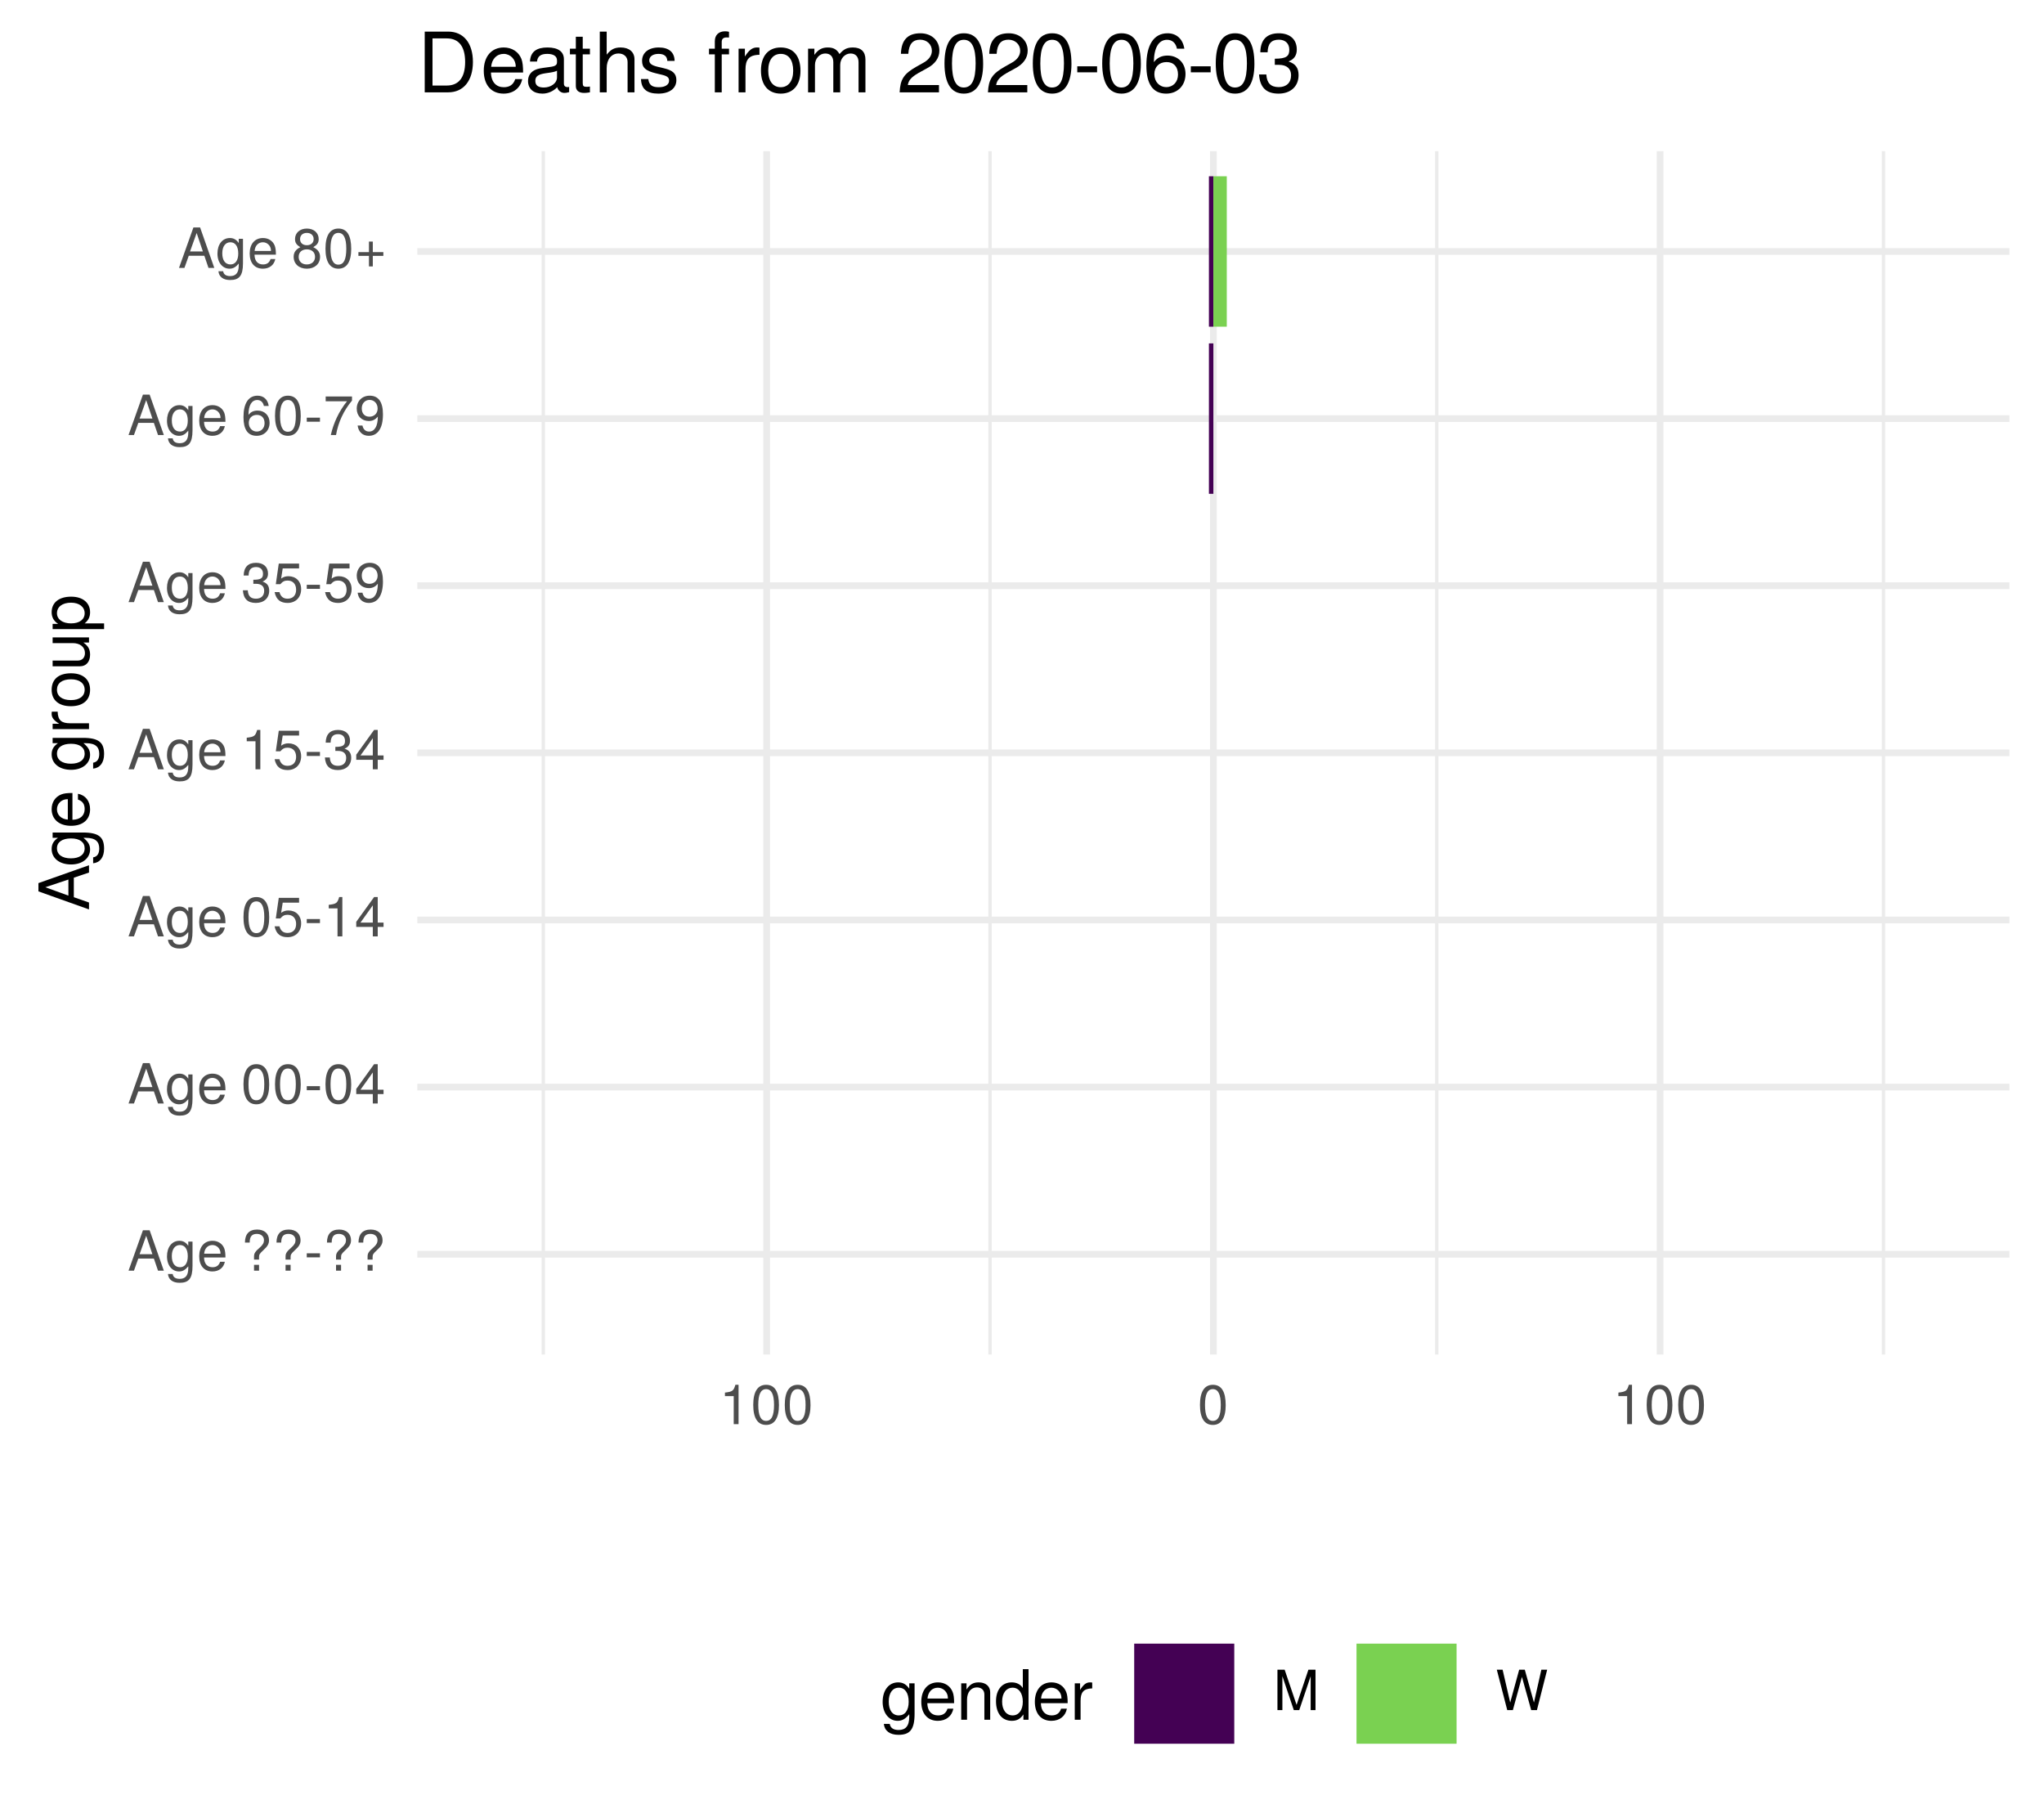
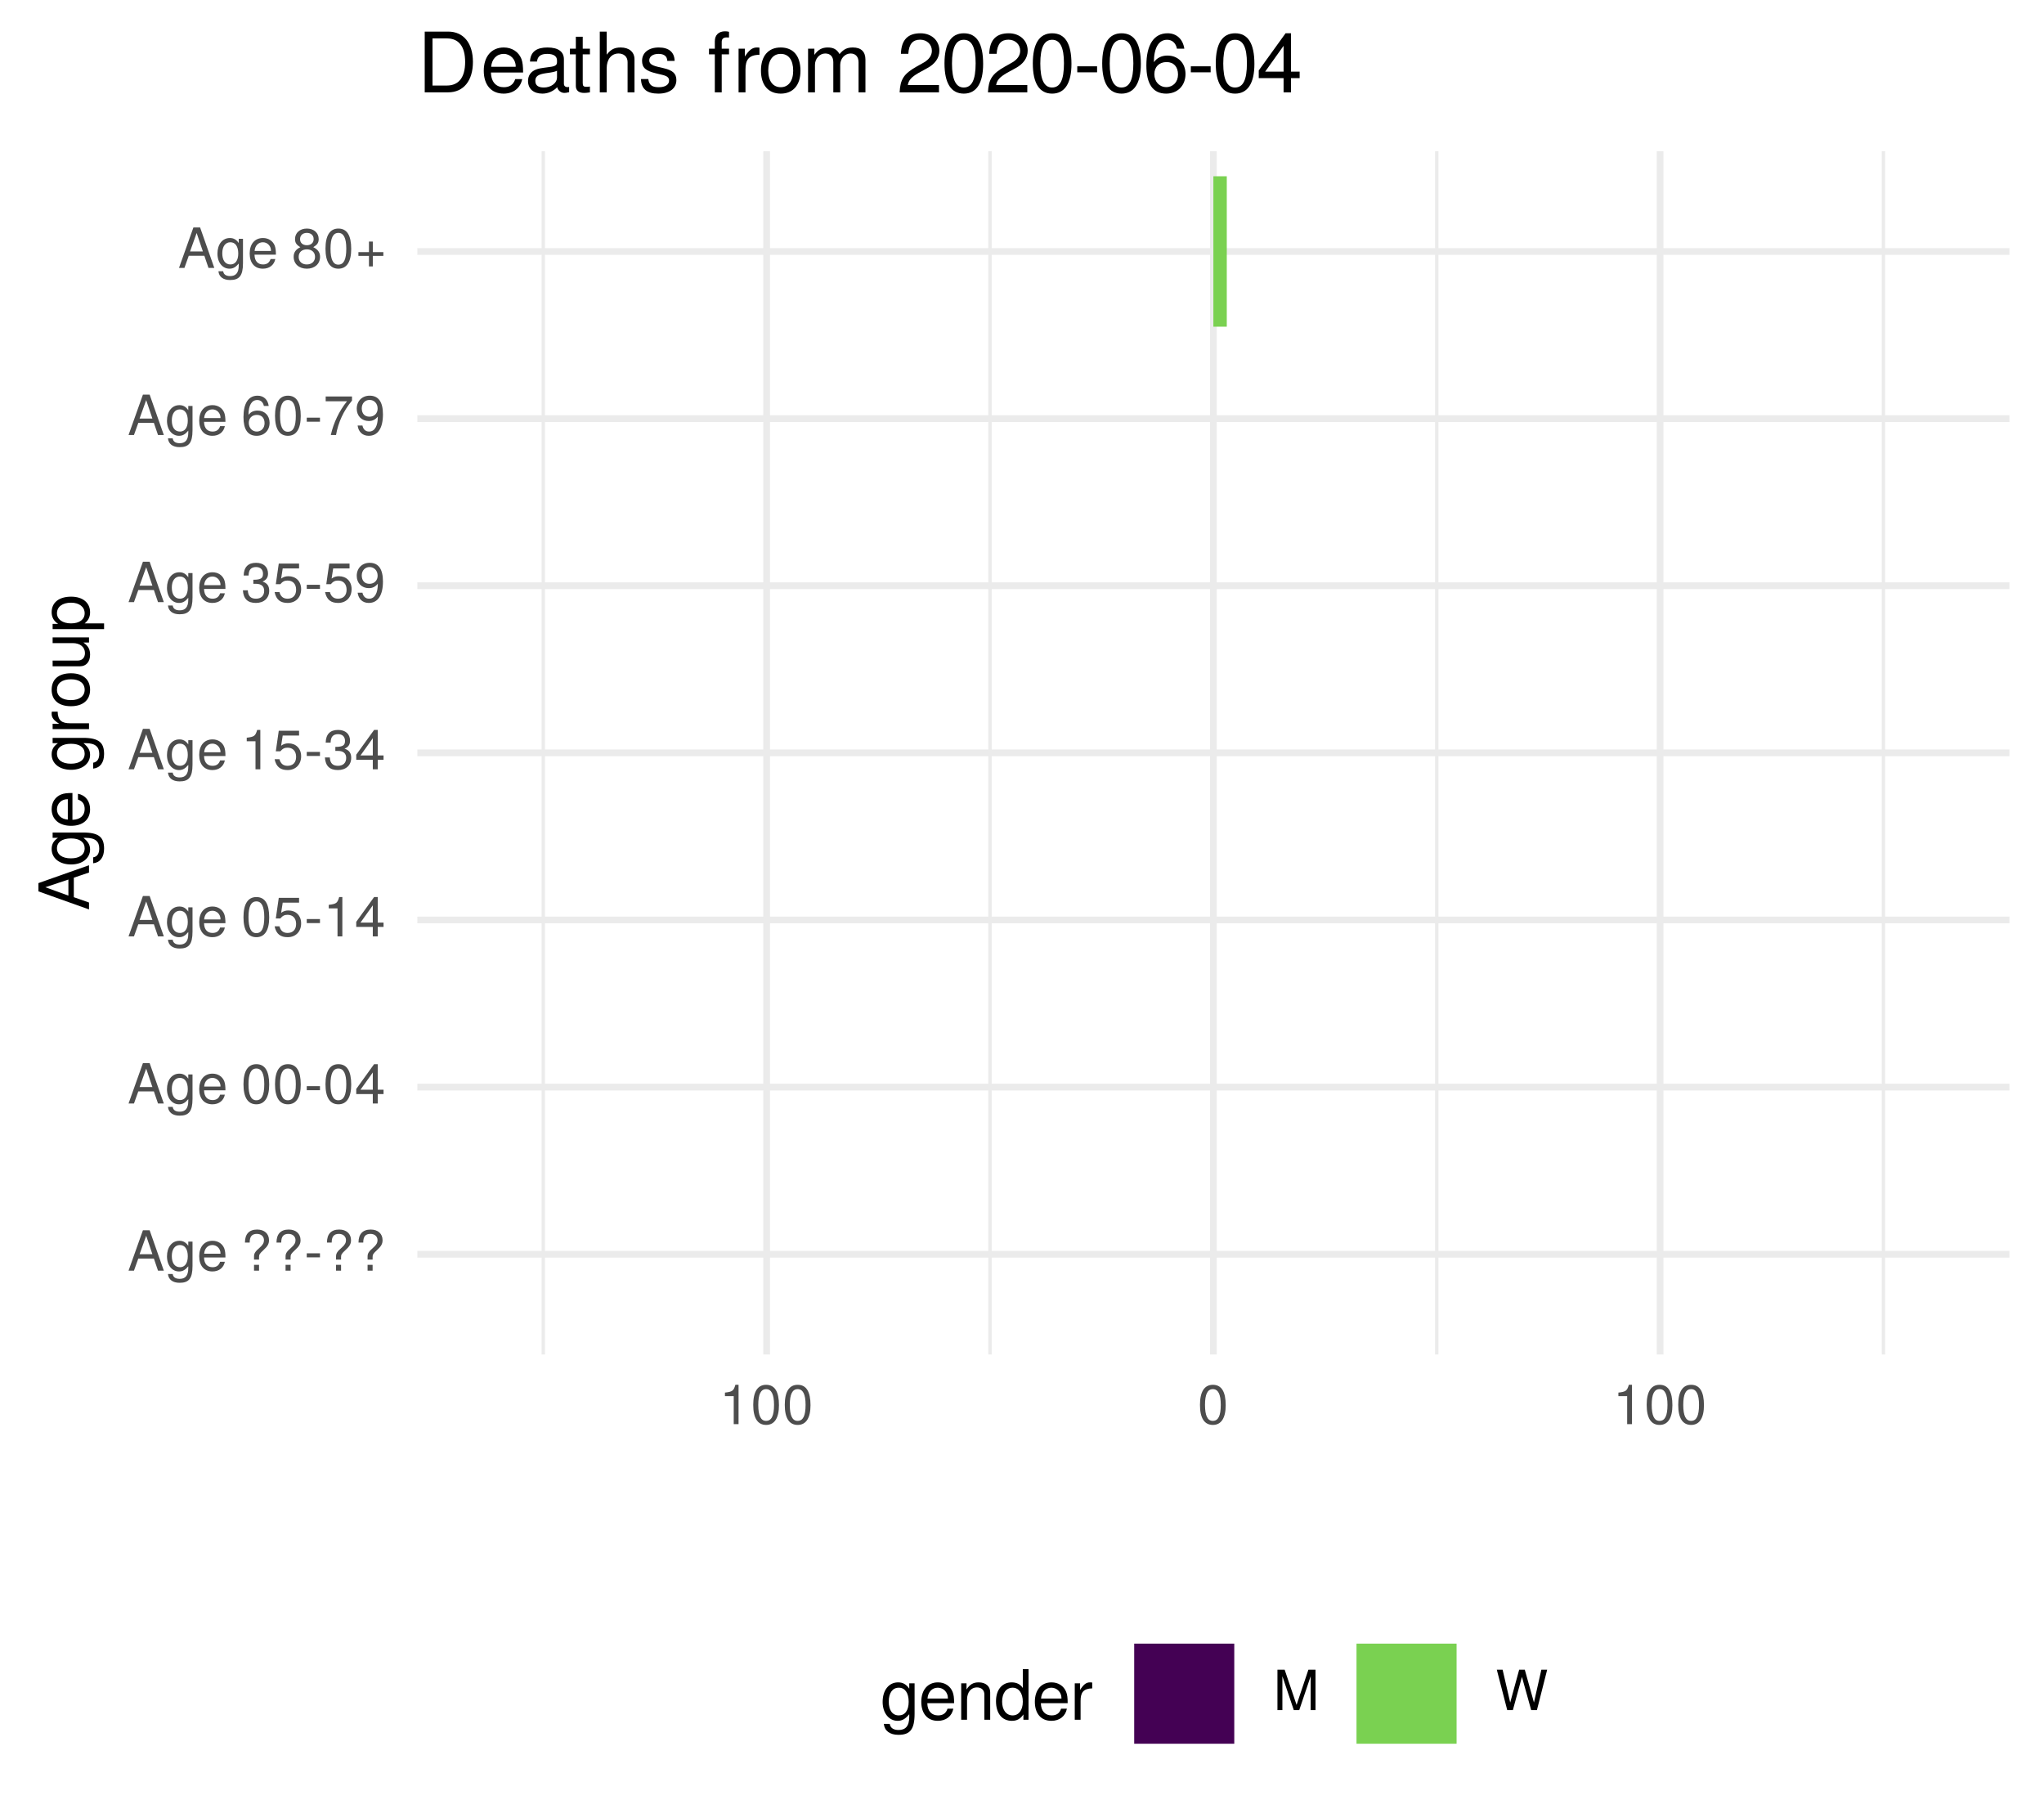
<svg xmlns="http://www.w3.org/2000/svg" xmlns:xlink="http://www.w3.org/1999/xlink" width="324pt" height="288pt" viewBox="0 0 324 288" version="1.1">
  <defs>
    <g>
      <symbol overflow="visible" id="glyph0-0">
        <path style="stroke:none;" d="" />
      </symbol>
      <symbol overflow="visible" id="glyph0-1">
        <path style="stroke:none;" d="M 5.75 0 L 3.5 -6.406 L 2.438 -6.406 L 0.156 0 L 1.016 0 L 1.703 -1.922 L 4.172 -1.922 L 4.828 0 Z M 3.938 -2.609 L 1.906 -2.609 L 2.953 -5.531 Z M 3.938 -2.609 " />
      </symbol>
      <symbol overflow="visible" id="glyph0-2">
        <path style="stroke:none;" d="M 4.297 -0.75 L 4.297 -4.609 L 3.625 -4.609 L 3.625 -3.938 C 3.25 -4.484 2.812 -4.734 2.219 -4.734 C 1.047 -4.734 0.25 -3.75 0.25 -2.266 C 0.25 -0.812 1.078 0.125 2.156 0.125 C 2.734 0.125 3.141 -0.109 3.625 -0.688 L 3.625 -0.391 C 3.625 0.828 3.125 1.297 2.266 1.297 C 1.688 1.297 1.234 1.094 1.156 0.531 L 0.406 0.531 C 0.484 1.406 1.156 1.922 2.25 1.922 C 3.688 1.922 4.297 1.281 4.297 -0.75 Z M 3.547 -2.281 C 3.547 -1.172 3.078 -0.547 2.312 -0.547 C 1.5 -0.547 1.016 -1.188 1.016 -2.312 C 1.016 -3.406 1.516 -4.062 2.297 -4.062 C 3.094 -4.062 3.547 -3.391 3.547 -2.281 Z M 3.547 -2.281 " />
      </symbol>
      <symbol overflow="visible" id="glyph0-3">
        <path style="stroke:none;" d="M 4.516 -2.094 C 4.516 -2.766 4.453 -3.188 4.328 -3.531 C 4.031 -4.281 3.328 -4.734 2.469 -4.734 C 1.172 -4.734 0.359 -3.797 0.359 -2.281 C 0.359 -0.766 1.156 0.125 2.453 0.125 C 3.5 0.125 4.234 -0.469 4.422 -1.406 L 3.672 -1.406 C 3.469 -0.797 3.062 -0.547 2.469 -0.547 C 1.703 -0.547 1.141 -1.031 1.125 -2.094 Z M 3.734 -2.75 C 3.734 -2.75 3.734 -2.703 3.719 -2.688 L 1.141 -2.688 C 1.203 -3.516 1.719 -4.062 2.453 -4.062 C 3.172 -4.062 3.734 -3.469 3.734 -2.75 Z M 3.734 -2.75 " />
      </symbol>
      <symbol overflow="visible" id="glyph0-4">
        <path style="stroke:none;" d="" />
      </symbol>
      <symbol overflow="visible" id="glyph0-5">
        <path style="stroke:none;" d="M 4.422 -4.828 C 4.422 -5.859 3.688 -6.516 2.547 -6.516 C 1.281 -6.516 0.609 -5.812 0.609 -4.453 L 1.359 -4.453 C 1.359 -5.422 1.719 -5.828 2.5 -5.828 C 3.172 -5.828 3.625 -5.422 3.625 -4.828 C 3.625 -4.422 3.438 -4.078 2.969 -3.672 C 2.453 -3.203 2.453 -3.203 2.297 -3 C 2.109 -2.75 2.047 -2.547 2.047 -2.234 L 2.047 -1.75 L 2.844 -1.75 L 2.844 -2.156 C 2.844 -2.547 2.938 -2.703 3.531 -3.25 C 4.203 -3.859 4.422 -4.25 4.422 -4.828 Z M 2.844 0 L 2.844 -0.922 L 2.047 -0.922 L 2.047 0 Z M 2.844 0 " />
      </symbol>
      <symbol overflow="visible" id="glyph0-6">
        <path style="stroke:none;" d="M 2.5 -2.109 L 2.5 -2.75 L 0.406 -2.75 L 0.406 -2.109 Z M 2.5 -2.109 " />
      </symbol>
      <symbol overflow="visible" id="glyph0-7">
        <path style="stroke:none;" d="M 4.453 -3 C 4.453 -5.156 3.781 -6.234 2.422 -6.234 C 1.078 -6.234 0.375 -5.141 0.375 -3.047 C 0.375 -0.953 1.078 0.125 2.422 0.125 C 3.734 0.125 4.453 -0.953 4.453 -3 Z M 3.672 -3.062 C 3.672 -1.297 3.266 -0.516 2.406 -0.516 C 1.578 -0.516 1.172 -1.344 1.172 -3.047 C 1.172 -4.75 1.578 -5.547 2.422 -5.547 C 3.25 -5.547 3.672 -4.734 3.672 -3.062 Z M 3.672 -3.062 " />
      </symbol>
      <symbol overflow="visible" id="glyph0-8">
        <path style="stroke:none;" d="M 4.578 -1.5 L 4.578 -2.188 L 3.656 -2.188 L 3.656 -6.234 L 3.078 -6.234 L 0.25 -2.312 L 0.25 -1.5 L 2.875 -1.5 L 2.875 0 L 3.656 0 L 3.656 -1.5 Z M 2.875 -2.188 L 0.922 -2.188 L 2.875 -4.922 Z M 2.875 -2.188 " />
      </symbol>
      <symbol overflow="visible" id="glyph0-9">
        <path style="stroke:none;" d="M 4.516 -2.062 C 4.516 -3.297 3.688 -4.109 2.5 -4.109 C 2.062 -4.109 1.703 -4 1.344 -3.734 L 1.594 -5.344 L 4.188 -5.344 L 4.188 -6.109 L 0.969 -6.109 L 0.5 -2.844 L 1.219 -2.844 C 1.578 -3.266 1.875 -3.422 2.359 -3.422 C 3.188 -3.422 3.719 -2.891 3.719 -1.969 C 3.719 -1.062 3.203 -0.547 2.359 -0.547 C 1.688 -0.547 1.266 -0.891 1.078 -1.594 L 0.312 -1.594 C 0.562 -0.359 1.266 0.125 2.375 0.125 C 3.641 0.125 4.516 -0.75 4.516 -2.062 Z M 4.516 -2.062 " />
      </symbol>
      <symbol overflow="visible" id="glyph0-10">
        <path style="stroke:none;" d="M 3.047 0 L 3.047 -6.234 L 2.547 -6.234 C 2.266 -5.281 2.094 -5.141 0.891 -5 L 0.891 -4.438 L 2.281 -4.438 L 2.281 0 Z M 3.047 0 " />
      </symbol>
      <symbol overflow="visible" id="glyph0-11">
        <path style="stroke:none;" d="M 4.453 -1.812 C 4.453 -2.562 4.141 -3.016 3.391 -3.266 C 3.969 -3.5 4.266 -3.891 4.266 -4.516 C 4.266 -5.594 3.547 -6.234 2.359 -6.234 C 1.109 -6.234 0.438 -5.547 0.406 -4.219 L 1.188 -4.219 C 1.203 -5.141 1.578 -5.562 2.375 -5.562 C 3.062 -5.562 3.469 -5.156 3.469 -4.5 C 3.469 -3.828 3.188 -3.547 1.938 -3.547 L 1.938 -2.906 L 2.359 -2.906 C 3.219 -2.906 3.656 -2.5 3.656 -1.797 C 3.656 -1.016 3.172 -0.547 2.359 -0.547 C 1.516 -0.547 1.109 -0.969 1.062 -1.875 L 0.281 -1.875 C 0.375 -0.5 1.062 0.125 2.344 0.125 C 3.625 0.125 4.453 -0.641 4.453 -1.812 Z M 4.453 -1.812 " />
      </symbol>
      <symbol overflow="visible" id="glyph0-12">
        <path style="stroke:none;" d="M 4.484 -3.266 C 4.484 -5.219 3.797 -6.234 2.375 -6.234 C 1.188 -6.234 0.328 -5.391 0.328 -4.172 C 0.328 -3.016 1.125 -2.219 2.25 -2.219 C 2.844 -2.219 3.266 -2.438 3.672 -2.922 C 3.672 -1.406 3.172 -0.547 2.281 -0.547 C 1.734 -0.547 1.359 -0.891 1.234 -1.5 L 0.469 -1.5 C 0.609 -0.469 1.281 0.125 2.234 0.125 C 3.688 0.125 4.484 -1.109 4.484 -3.266 Z M 3.641 -4.188 C 3.641 -3.422 3.094 -2.906 2.344 -2.906 C 1.594 -2.906 1.125 -3.391 1.125 -4.234 C 1.125 -5.016 1.656 -5.562 2.359 -5.562 C 3.094 -5.562 3.641 -5 3.641 -4.188 Z M 3.641 -4.188 " />
      </symbol>
      <symbol overflow="visible" id="glyph0-13">
        <path style="stroke:none;" d="M 4.516 -1.938 C 4.516 -3.094 3.719 -3.875 2.609 -3.875 C 1.984 -3.875 1.5 -3.641 1.172 -3.188 C 1.172 -4.703 1.672 -5.547 2.562 -5.547 C 3.109 -5.547 3.484 -5.203 3.609 -4.609 L 4.375 -4.609 C 4.234 -5.625 3.562 -6.234 2.609 -6.234 C 1.156 -6.234 0.375 -5.016 0.375 -2.844 C 0.375 -0.891 1.047 0.125 2.469 0.125 C 3.656 0.125 4.516 -0.719 4.516 -1.938 Z M 3.719 -1.875 C 3.719 -1.094 3.188 -0.547 2.484 -0.547 C 1.766 -0.547 1.219 -1.125 1.219 -1.922 C 1.219 -2.688 1.734 -3.188 2.5 -3.188 C 3.25 -3.188 3.719 -2.703 3.719 -1.875 Z M 3.719 -1.875 " />
      </symbol>
      <symbol overflow="visible" id="glyph0-14">
        <path style="stroke:none;" d="M 4.578 -5.453 L 4.578 -6.109 L 0.406 -6.109 L 0.406 -5.344 L 3.781 -5.344 C 2.531 -3.781 1.656 -1.953 1.219 0 L 2.047 0 C 2.391 -2.016 3.266 -3.891 4.578 -5.453 Z M 4.578 -5.453 " />
      </symbol>
      <symbol overflow="visible" id="glyph0-15">
        <path style="stroke:none;" d="M 4.516 -1.766 C 4.516 -2.453 4.156 -2.938 3.438 -3.281 C 4.078 -3.672 4.297 -3.984 4.297 -4.578 C 4.297 -5.547 3.531 -6.234 2.422 -6.234 C 1.312 -6.234 0.547 -5.547 0.547 -4.578 C 0.547 -4 0.75 -3.672 1.391 -3.281 C 0.672 -2.938 0.328 -2.453 0.328 -1.766 C 0.328 -0.625 1.188 0.125 2.422 0.125 C 3.656 0.125 4.516 -0.625 4.516 -1.766 Z M 3.5 -4.562 C 3.5 -3.969 3.062 -3.594 2.422 -3.594 C 1.766 -3.594 1.344 -3.969 1.344 -4.562 C 1.344 -5.156 1.766 -5.547 2.422 -5.547 C 3.078 -5.547 3.5 -5.156 3.5 -4.562 Z M 3.719 -1.75 C 3.719 -1.016 3.188 -0.547 2.406 -0.547 C 1.641 -0.547 1.125 -1.016 1.125 -1.75 C 1.125 -2.484 1.641 -2.938 2.422 -2.938 C 3.188 -2.938 3.719 -2.484 3.719 -1.75 Z M 3.719 -1.75 " />
      </symbol>
      <symbol overflow="visible" id="glyph0-16">
        <path style="stroke:none;" d="M 4.547 -1.906 L 4.547 -2.5 L 2.875 -2.5 L 2.875 -4.172 L 2.266 -4.172 L 2.266 -2.5 L 0.594 -2.5 L 0.594 -1.906 L 2.266 -1.906 L 2.266 -0.234 L 2.875 -0.234 L 2.875 -1.906 Z M 4.547 -1.906 " />
      </symbol>
      <symbol overflow="visible" id="glyph0-17">
        <path style="stroke:none;" d="M 6.688 0 L 6.688 -6.406 L 5.562 -6.406 L 3.688 -0.828 L 1.797 -6.406 L 0.656 -6.406 L 0.656 0 L 1.438 0 L 1.438 -5.375 L 3.25 0 L 4.109 0 L 5.922 -5.375 L 5.922 0 Z M 6.688 0 " />
      </symbol>
      <symbol overflow="visible" id="glyph0-18">
        <path style="stroke:none;" d="M 8.172 -6.406 L 7.25 -6.406 L 6.078 -1.203 L 4.625 -6.406 L 3.734 -6.406 L 2.312 -1.203 L 1.109 -6.406 L 0.188 -6.406 L 1.844 0 L 2.734 0 L 4.172 -5.266 L 5.641 0 L 6.547 0 Z M 8.172 -6.406 " />
      </symbol>
      <symbol overflow="visible" id="glyph1-0">
        <path style="stroke:none;" d="" />
      </symbol>
      <symbol overflow="visible" id="glyph1-1">
        <path style="stroke:none;" d="M 0 -7.188 L -8.016 -4.359 L -8.016 -3.047 L 0 -0.188 L 0 -1.281 L -2.406 -2.125 L -2.406 -5.219 L 0 -6.031 Z M -3.266 -4.922 L -3.266 -2.375 L -6.922 -3.703 Z M -3.266 -4.922 " />
      </symbol>
      <symbol overflow="visible" id="glyph1-2">
        <path style="stroke:none;" d="M -0.953 -5.375 L -5.766 -5.375 L -5.766 -4.531 L -4.922 -4.531 C -5.609 -4.062 -5.922 -3.516 -5.922 -2.766 C -5.922 -1.312 -4.703 -0.312 -2.828 -0.312 C -1.016 -0.312 0.172 -1.344 0.172 -2.688 C 0.172 -3.422 -0.141 -3.922 -0.875 -4.531 L -0.484 -4.531 C 1.047 -4.531 1.625 -3.906 1.625 -2.844 C 1.625 -2.109 1.359 -1.547 0.656 -1.438 L 0.656 -0.5 C 1.75 -0.609 2.391 -1.453 2.391 -2.812 C 2.391 -4.609 1.594 -5.375 -0.953 -5.375 Z M -2.844 -4.438 C -1.469 -4.438 -0.688 -3.844 -0.688 -2.875 C -0.688 -1.875 -1.484 -1.281 -2.875 -1.281 C -4.266 -1.281 -5.078 -1.891 -5.078 -2.875 C -5.078 -3.859 -4.25 -4.438 -2.844 -4.438 Z M -2.844 -4.438 " />
      </symbol>
      <symbol overflow="visible" id="glyph1-3">
        <path style="stroke:none;" d="M -2.625 -5.641 C -3.453 -5.641 -3.984 -5.578 -4.406 -5.406 C -5.359 -5.031 -5.922 -4.156 -5.922 -3.078 C -5.922 -1.469 -4.734 -0.438 -2.844 -0.438 C -0.953 -0.438 0.172 -1.438 0.172 -3.062 C 0.172 -4.375 -0.578 -5.297 -1.75 -5.516 L -1.75 -4.594 C -0.984 -4.344 -0.688 -3.828 -0.688 -3.094 C -0.688 -2.141 -1.297 -1.422 -2.625 -1.391 Z M -3.438 -4.656 C -3.438 -4.656 -3.391 -4.656 -3.359 -4.656 L -3.359 -1.422 C -4.391 -1.5 -5.078 -2.141 -5.078 -3.062 C -5.078 -3.969 -4.328 -4.656 -3.438 -4.656 Z M -3.438 -4.656 " />
      </symbol>
      <symbol overflow="visible" id="glyph1-4">
        <path style="stroke:none;" d="" />
      </symbol>
      <symbol overflow="visible" id="glyph1-5">
        <path style="stroke:none;" d="M -4.969 -3.531 L -5.891 -3.531 C -5.922 -3.375 -5.922 -3.297 -5.922 -3.172 C -5.922 -2.578 -5.578 -2.141 -4.719 -1.609 L -5.766 -1.609 L -5.766 -0.766 L 0 -0.766 L 0 -1.688 L -2.984 -1.688 C -4.297 -1.688 -4.938 -2.109 -4.969 -3.531 Z M -4.969 -3.531 " />
      </symbol>
      <symbol overflow="visible" id="glyph1-6">
        <path style="stroke:none;" d="M -2.844 -5.609 C -4.828 -5.609 -5.922 -4.656 -5.922 -2.984 C -5.922 -1.375 -4.812 -0.391 -2.875 -0.391 C -0.953 -0.391 0.172 -1.359 0.172 -3 C 0.172 -4.625 -0.953 -5.609 -2.844 -5.609 Z M -2.844 -4.656 C -1.5 -4.656 -0.688 -4.016 -0.688 -3 C -0.688 -1.984 -1.484 -1.359 -2.875 -1.359 C -4.266 -1.359 -5.078 -1.984 -5.078 -3 C -5.078 -4.031 -4.281 -4.656 -2.844 -4.656 Z M -2.844 -4.656 " />
      </symbol>
      <symbol overflow="visible" id="glyph1-7">
        <path style="stroke:none;" d="M 0 -5.297 L -5.766 -5.297 L -5.766 -4.391 L -2.578 -4.391 C -1.406 -4.391 -0.641 -3.766 -0.641 -2.812 C -0.641 -2.094 -1.078 -1.625 -1.766 -1.625 L -5.766 -1.625 L -5.766 -0.719 L -1.406 -0.719 C -0.453 -0.719 0.172 -1.438 0.172 -2.547 C 0.172 -3.406 -0.125 -3.938 -0.891 -4.484 L 0 -4.484 Z M 0 -5.297 " />
      </symbol>
      <symbol overflow="visible" id="glyph1-8">
        <path style="stroke:none;" d="M -2.828 -5.75 C -4.766 -5.75 -5.922 -4.812 -5.922 -3.281 C -5.922 -2.5 -5.578 -1.875 -4.891 -1.438 L -5.766 -1.438 L -5.766 -0.609 L 2.391 -0.609 L 2.391 -1.516 L -0.688 -1.516 C -0.094 -2 0.172 -2.547 0.172 -3.281 C 0.172 -4.781 -0.984 -5.75 -2.828 -5.75 Z M -2.844 -4.797 C -1.547 -4.797 -0.688 -4.125 -0.688 -3.125 C -0.688 -2.156 -1.484 -1.516 -2.844 -1.516 C -4.188 -1.516 -5.078 -2.156 -5.078 -3.125 C -5.078 -4.141 -4.219 -4.797 -2.844 -4.797 Z M -2.844 -4.797 " />
      </symbol>
      <symbol overflow="visible" id="glyph2-0">
        <path style="stroke:none;" d="" />
      </symbol>
      <symbol overflow="visible" id="glyph2-1">
        <path style="stroke:none;" d="M 5.375 -0.953 L 5.375 -5.766 L 4.531 -5.766 L 4.531 -4.922 C 4.062 -5.609 3.516 -5.922 2.766 -5.922 C 1.312 -5.922 0.312 -4.703 0.312 -2.828 C 0.312 -1.016 1.344 0.172 2.688 0.172 C 3.422 0.172 3.922 -0.141 4.531 -0.875 L 4.531 -0.484 C 4.531 1.047 3.906 1.625 2.844 1.625 C 2.109 1.625 1.547 1.359 1.438 0.656 L 0.5 0.656 C 0.609 1.75 1.453 2.391 2.812 2.391 C 4.609 2.391 5.375 1.594 5.375 -0.953 Z M 4.438 -2.844 C 4.438 -1.469 3.844 -0.688 2.875 -0.688 C 1.875 -0.688 1.281 -1.484 1.281 -2.875 C 1.281 -4.266 1.891 -5.078 2.875 -5.078 C 3.859 -5.078 4.438 -4.25 4.438 -2.844 Z M 4.438 -2.844 " />
      </symbol>
      <symbol overflow="visible" id="glyph2-2">
        <path style="stroke:none;" d="M 5.641 -2.625 C 5.641 -3.453 5.578 -3.984 5.406 -4.406 C 5.031 -5.359 4.156 -5.922 3.078 -5.922 C 1.469 -5.922 0.438 -4.734 0.438 -2.844 C 0.438 -0.953 1.438 0.172 3.062 0.172 C 4.375 0.172 5.297 -0.578 5.516 -1.75 L 4.594 -1.75 C 4.344 -0.984 3.828 -0.688 3.094 -0.688 C 2.141 -0.688 1.422 -1.297 1.391 -2.625 Z M 4.656 -3.438 C 4.656 -3.438 4.656 -3.391 4.656 -3.359 L 1.422 -3.359 C 1.5 -4.391 2.141 -5.078 3.062 -5.078 C 3.969 -5.078 4.656 -4.328 4.656 -3.438 Z M 4.656 -3.438 " />
      </symbol>
      <symbol overflow="visible" id="glyph2-3">
        <path style="stroke:none;" d="M 5.359 0 L 5.359 -4.359 C 5.359 -5.312 4.641 -5.922 3.531 -5.922 C 2.672 -5.922 2.125 -5.594 1.609 -4.797 L 1.609 -5.766 L 0.766 -5.766 L 0.766 0 L 1.688 0 L 1.688 -3.172 C 1.688 -4.359 2.328 -5.125 3.25 -5.125 C 3.984 -5.125 4.438 -4.688 4.438 -4 L 4.438 0 Z M 5.359 0 " />
      </symbol>
      <symbol overflow="visible" id="glyph2-4">
        <path style="stroke:none;" d="M 5.438 0 L 5.438 -8.016 L 4.531 -8.016 L 4.531 -5.031 C 4.141 -5.625 3.531 -5.922 2.766 -5.922 C 1.266 -5.922 0.281 -4.781 0.281 -2.938 C 0.281 -0.984 1.25 0.172 2.797 0.172 C 3.594 0.172 4.141 -0.125 4.625 -0.844 L 4.625 0 Z M 4.531 -2.859 C 4.531 -1.531 3.891 -0.688 2.922 -0.688 C 1.906 -0.688 1.25 -1.547 1.25 -2.875 C 1.25 -4.219 1.906 -5.078 2.922 -5.078 C 3.906 -5.078 4.531 -4.188 4.531 -2.859 Z M 4.531 -2.859 " />
      </symbol>
      <symbol overflow="visible" id="glyph2-5">
        <path style="stroke:none;" d="M 3.531 -4.969 L 3.531 -5.891 C 3.375 -5.922 3.297 -5.922 3.172 -5.922 C 2.578 -5.922 2.141 -5.578 1.609 -4.719 L 1.609 -5.766 L 0.766 -5.766 L 0.766 0 L 1.688 0 L 1.688 -2.984 C 1.688 -4.297 2.109 -4.938 3.531 -4.969 Z M 3.531 -4.969 " />
      </symbol>
      <symbol overflow="visible" id="glyph3-0">
        <path style="stroke:none;" d="" />
      </symbol>
      <symbol overflow="visible" id="glyph3-1">
        <path style="stroke:none;" d="M 8.812 -4.812 C 8.812 -7.797 7.328 -9.625 4.891 -9.625 L 1.172 -9.625 L 1.172 0 L 4.891 0 C 7.312 0 8.812 -1.828 8.812 -4.812 Z M 7.578 -4.812 C 7.578 -2.375 6.578 -1.078 4.672 -1.078 L 2.406 -1.078 L 2.406 -8.547 L 4.672 -8.547 C 6.578 -8.547 7.578 -7.266 7.578 -4.812 Z M 7.578 -4.812 " />
      </symbol>
      <symbol overflow="visible" id="glyph3-2">
        <path style="stroke:none;" d="M 6.766 -3.141 C 6.766 -4.141 6.688 -4.781 6.5 -5.297 C 6.047 -6.438 4.984 -7.109 3.703 -7.109 C 1.766 -7.109 0.531 -5.688 0.531 -3.422 C 0.531 -1.156 1.734 0.203 3.672 0.203 C 5.25 0.203 6.344 -0.703 6.625 -2.094 L 5.516 -2.094 C 5.219 -1.188 4.594 -0.812 3.703 -0.812 C 2.562 -0.812 1.703 -1.562 1.672 -3.141 Z M 5.594 -4.125 C 5.594 -4.125 5.594 -4.062 5.578 -4.047 L 1.703 -4.047 C 1.797 -5.266 2.578 -6.094 3.688 -6.094 C 4.766 -6.094 5.594 -5.203 5.594 -4.125 Z M 5.594 -4.125 " />
      </symbol>
      <symbol overflow="visible" id="glyph3-3">
        <path style="stroke:none;" d="M 7.062 -0.031 L 7.062 -0.859 C 6.938 -0.828 6.891 -0.828 6.828 -0.828 C 6.438 -0.828 6.234 -1.031 6.234 -1.375 L 6.234 -5.234 C 6.234 -6.453 5.328 -7.109 3.625 -7.109 C 1.953 -7.109 0.922 -6.469 0.859 -4.875 L 1.969 -4.875 C 2.062 -5.719 2.562 -6.094 3.594 -6.094 C 4.578 -6.094 5.141 -5.734 5.141 -5.062 L 5.141 -4.781 C 5.141 -4.312 4.859 -4.125 3.984 -4.016 C 2.422 -3.812 2.188 -3.766 1.766 -3.594 C 0.969 -3.266 0.547 -2.641 0.547 -1.797 C 0.547 -0.547 1.422 0.203 2.828 0.203 C 3.703 0.203 4.562 -0.172 5.172 -0.812 C 5.297 -0.297 5.766 0.094 6.312 0.094 C 6.531 0.094 6.703 0.062 7.062 -0.031 Z M 5.141 -2.391 C 5.141 -1.406 4.125 -0.766 3.062 -0.766 C 2.203 -0.766 1.703 -1.062 1.703 -1.828 C 1.703 -2.547 2.188 -2.859 3.359 -3.031 C 4.531 -3.188 4.766 -3.25 5.141 -3.422 Z M 5.141 -2.391 " />
      </symbol>
      <symbol overflow="visible" id="glyph3-4">
        <path style="stroke:none;" d="M 3.359 0 L 3.359 -0.922 C 3.203 -0.891 3.031 -0.875 2.828 -0.875 C 2.344 -0.875 2.219 -1 2.219 -1.484 L 2.219 -6.016 L 3.359 -6.016 L 3.359 -6.922 L 2.219 -6.922 L 2.219 -8.812 L 1.125 -8.812 L 1.125 -6.922 L 0.188 -6.922 L 0.188 -6.016 L 1.125 -6.016 L 1.125 -1 C 1.125 -0.297 1.594 0.094 2.453 0.094 C 2.719 0.094 2.984 0.062 3.359 0 Z M 3.359 0 " />
      </symbol>
      <symbol overflow="visible" id="glyph3-5">
        <path style="stroke:none;" d="M 6.422 0 L 6.422 -5.234 C 6.422 -6.391 5.578 -7.109 4.234 -7.109 C 3.266 -7.109 2.672 -6.812 2.016 -5.969 L 2.016 -9.625 L 0.922 -9.625 L 0.922 0 L 2.016 0 L 2.016 -3.812 C 2.016 -5.234 2.766 -6.156 3.891 -6.156 C 4.672 -6.156 5.328 -5.703 5.328 -4.797 L 5.328 0 Z M 6.422 0 " />
      </symbol>
      <symbol overflow="visible" id="glyph3-6">
        <path style="stroke:none;" d="M 6.062 -1.938 C 6.062 -2.969 5.484 -3.484 4.109 -3.812 L 3.047 -4.062 C 2.156 -4.281 1.766 -4.562 1.766 -5.062 C 1.766 -5.688 2.344 -6.094 3.234 -6.094 C 4.125 -6.094 4.594 -5.719 4.625 -4.984 L 5.781 -4.984 C 5.766 -6.344 4.875 -7.109 3.281 -7.109 C 1.656 -7.109 0.625 -6.281 0.625 -5 C 0.625 -3.922 1.172 -3.406 2.812 -3.016 L 3.844 -2.766 C 4.609 -2.578 4.906 -2.344 4.906 -1.844 C 4.906 -1.203 4.266 -0.812 3.297 -0.812 C 2.312 -0.812 1.75 -1.062 1.609 -2.109 L 0.453 -2.109 C 0.5 -0.516 1.406 0.203 3.203 0.203 C 4.953 0.203 6.062 -0.609 6.062 -1.938 Z M 6.062 -1.938 " />
      </symbol>
      <symbol overflow="visible" id="glyph3-7">
        <path style="stroke:none;" d="" />
      </symbol>
      <symbol overflow="visible" id="glyph3-8">
        <path style="stroke:none;" d="M 3.406 -6.016 L 3.406 -6.922 L 2.25 -6.922 L 2.25 -8 C 2.25 -8.469 2.516 -8.703 3.031 -8.703 C 3.109 -8.703 3.156 -8.703 3.406 -8.688 L 3.406 -9.594 C 3.156 -9.656 3.016 -9.672 2.781 -9.672 C 1.766 -9.672 1.156 -9.078 1.156 -8.094 L 1.156 -6.922 L 0.234 -6.922 L 0.234 -6.016 L 1.156 -6.016 L 1.156 0 L 2.25 0 L 2.25 -6.016 Z M 3.406 -6.016 " />
      </symbol>
      <symbol overflow="visible" id="glyph3-9">
        <path style="stroke:none;" d="M 4.234 -5.953 L 4.234 -7.078 C 4.047 -7.109 3.969 -7.109 3.812 -7.109 C 3.109 -7.109 2.562 -6.688 1.922 -5.672 L 1.922 -6.922 L 0.922 -6.922 L 0.922 0 L 2.016 0 L 2.016 -3.594 C 2.016 -5.156 2.531 -5.922 4.234 -5.953 Z M 4.234 -5.953 " />
      </symbol>
      <symbol overflow="visible" id="glyph3-10">
        <path style="stroke:none;" d="M 6.734 -3.406 C 6.734 -5.797 5.578 -7.109 3.594 -7.109 C 1.656 -7.109 0.469 -5.781 0.469 -3.453 C 0.469 -1.141 1.641 0.203 3.609 0.203 C 5.547 0.203 6.734 -1.141 6.734 -3.406 Z M 5.578 -3.422 C 5.578 -1.797 4.812 -0.812 3.609 -0.812 C 2.375 -0.812 1.625 -1.781 1.625 -3.453 C 1.625 -5.125 2.375 -6.094 3.609 -6.094 C 4.844 -6.094 5.578 -5.141 5.578 -3.422 Z M 5.578 -3.422 " />
      </symbol>
      <symbol overflow="visible" id="glyph3-11">
        <path style="stroke:none;" d="M 10.031 0 L 10.031 -5.188 C 10.031 -6.438 9.344 -7.109 8.047 -7.109 C 7.125 -7.109 6.578 -6.844 5.922 -6.062 C 5.516 -6.797 4.969 -7.109 4.062 -7.109 C 3.141 -7.109 2.531 -6.766 1.938 -5.938 L 1.938 -6.922 L 0.938 -6.922 L 0.938 0 L 2.031 0 L 2.031 -4.344 C 2.031 -5.344 2.766 -6.156 3.656 -6.156 C 4.469 -6.156 4.938 -5.656 4.938 -4.766 L 4.938 0 L 6.031 0 L 6.031 -4.344 C 6.031 -5.344 6.766 -6.156 7.672 -6.156 C 8.469 -6.156 8.938 -5.641 8.938 -4.766 L 8.938 0 Z M 10.031 0 " />
      </symbol>
      <symbol overflow="visible" id="glyph3-12">
        <path style="stroke:none;" d="M 6.75 -6.609 C 6.75 -8.203 5.516 -9.359 3.75 -9.359 C 1.828 -9.359 0.719 -8.391 0.656 -6.109 L 1.828 -6.109 C 1.922 -7.688 2.562 -8.344 3.703 -8.344 C 4.766 -8.344 5.562 -7.594 5.562 -6.594 C 5.562 -5.844 5.125 -5.219 4.297 -4.734 L 3.078 -4.047 C 1.125 -2.938 0.547 -2.062 0.453 0 L 6.688 0 L 6.688 -1.156 L 1.75 -1.156 C 1.875 -1.922 2.297 -2.406 3.453 -3.078 L 4.766 -3.797 C 6.078 -4.484 6.75 -5.469 6.75 -6.609 Z M 6.75 -6.609 " />
      </symbol>
      <symbol overflow="visible" id="glyph3-13">
        <path style="stroke:none;" d="M 6.688 -4.5 C 6.688 -7.75 5.672 -9.359 3.625 -9.359 C 1.609 -9.359 0.562 -7.719 0.562 -4.578 C 0.562 -1.422 1.625 0.203 3.625 0.203 C 5.609 0.203 6.688 -1.422 6.688 -4.5 Z M 5.5 -4.609 C 5.5 -1.953 4.891 -0.766 3.609 -0.766 C 2.375 -0.766 1.75 -2 1.75 -4.562 C 1.75 -7.125 2.375 -8.328 3.625 -8.328 C 4.891 -8.328 5.5 -7.109 5.5 -4.609 Z M 5.5 -4.609 " />
      </symbol>
      <symbol overflow="visible" id="glyph3-14">
        <path style="stroke:none;" d="M 3.75 -3.172 L 3.75 -4.125 L 0.609 -4.125 L 0.609 -3.172 Z M 3.75 -3.172 " />
      </symbol>
      <symbol overflow="visible" id="glyph3-15">
        <path style="stroke:none;" d="M 6.766 -2.906 C 6.766 -4.641 5.578 -5.828 3.906 -5.828 C 2.984 -5.828 2.25 -5.469 1.75 -4.781 C 1.766 -7.062 2.516 -8.328 3.844 -8.328 C 4.656 -8.328 5.234 -7.812 5.406 -6.922 L 6.578 -6.922 C 6.344 -8.453 5.344 -9.359 3.922 -9.359 C 1.75 -9.359 0.562 -7.531 0.562 -4.266 C 0.562 -1.344 1.578 0.203 3.703 0.203 C 5.5 0.203 6.766 -1.062 6.766 -2.906 Z M 5.578 -2.812 C 5.578 -1.641 4.797 -0.828 3.719 -0.828 C 2.641 -0.828 1.828 -1.672 1.828 -2.875 C 1.828 -4.047 2.609 -4.797 3.766 -4.797 C 4.891 -4.797 5.578 -4.062 5.578 -2.812 Z M 5.578 -2.812 " />
      </symbol>
      <symbol overflow="visible" id="glyph3-16">
-         <path style="stroke:none;" d="M 6.688 -2.719 C 6.688 -3.859 6.219 -4.516 5.094 -4.891 C 5.969 -5.234 6.406 -5.844 6.406 -6.781 C 6.406 -8.391 5.328 -9.359 3.547 -9.359 C 1.656 -9.359 0.656 -8.328 0.625 -6.344 L 1.781 -6.344 C 1.812 -7.719 2.375 -8.344 3.562 -8.344 C 4.594 -8.344 5.219 -7.734 5.219 -6.75 C 5.219 -5.75 4.781 -5.328 2.922 -5.328 L 2.922 -4.359 L 3.547 -4.359 C 4.828 -4.359 5.5 -3.75 5.5 -2.703 C 5.5 -1.531 4.766 -0.828 3.547 -0.828 C 2.281 -0.828 1.656 -1.469 1.578 -2.828 L 0.422 -2.828 C 0.562 -0.734 1.594 0.203 3.516 0.203 C 5.438 0.203 6.688 -0.953 6.688 -2.719 Z M 6.688 -2.719 " />
+         <path style="stroke:none;" d="M 6.859 -2.25 L 6.859 -3.281 L 5.484 -3.281 L 5.484 -9.359 L 4.625 -9.359 L 0.375 -3.469 L 0.375 -2.25 L 4.312 -2.25 L 4.312 0 L 5.484 0 L 5.484 -2.25 Z M 4.312 -3.281 L 1.391 -3.281 L 4.312 -7.375 Z M 4.312 -3.281 " />
      </symbol>
    </g>
    <clipPath id="clip1">
      <path d="M 85 23.957 L 87 23.957 L 87 214.648 L 85 214.648 Z M 85 23.957 " />
    </clipPath>
    <clipPath id="clip2">
      <path d="M 156 23.957 L 158 23.957 L 158 214.648 L 156 214.648 Z M 156 23.957 " />
    </clipPath>
    <clipPath id="clip3">
      <path d="M 227 23.957 L 229 23.957 L 229 214.648 L 227 214.648 Z M 227 23.957 " />
    </clipPath>
    <clipPath id="clip4">
      <path d="M 298 23.957 L 299 23.957 L 299 214.648 L 298 214.648 Z M 298 23.957 " />
    </clipPath>
    <clipPath id="clip5">
      <path d="M 66.152 198 L 318.523 198 L 318.523 200 L 66.152 200 Z M 66.152 198 " />
    </clipPath>
    <clipPath id="clip6">
      <path d="M 66.152 171 L 318.523 171 L 318.523 173 L 66.152 173 Z M 66.152 171 " />
    </clipPath>
    <clipPath id="clip7">
      <path d="M 66.152 145 L 318.523 145 L 318.523 147 L 66.152 147 Z M 66.152 145 " />
    </clipPath>
    <clipPath id="clip8">
      <path d="M 66.152 118 L 318.523 118 L 318.523 120 L 66.152 120 Z M 66.152 118 " />
    </clipPath>
    <clipPath id="clip9">
      <path d="M 66.152 92 L 318.523 92 L 318.523 94 L 66.152 94 Z M 66.152 92 " />
    </clipPath>
    <clipPath id="clip10">
      <path d="M 66.152 65 L 318.523 65 L 318.523 67 L 66.152 67 Z M 66.152 65 " />
    </clipPath>
    <clipPath id="clip11">
      <path d="M 66.152 39 L 318.523 39 L 318.523 41 L 66.152 41 Z M 66.152 39 " />
    </clipPath>
    <clipPath id="clip12">
      <path d="M 120 23.957 L 123 23.957 L 123 214.648 L 120 214.648 Z M 120 23.957 " />
    </clipPath>
    <clipPath id="clip13">
      <path d="M 191 23.957 L 193 23.957 L 193 214.648 L 191 214.648 Z M 191 23.957 " />
    </clipPath>
    <clipPath id="clip14">
      <path d="M 262 23.957 L 264 23.957 L 264 214.648 L 262 214.648 Z M 262 23.957 " />
    </clipPath>
  </defs>
-   <g id="surface1586">
+   <g id="surface1596">
    <rect x="0" y="0" width="324" height="288" style="fill:rgb(100%,100%,100%);fill-opacity:1;stroke:none;" />
    <g clip-path="url(#clip1)" clip-rule="nonzero">
      <path style="fill:none;stroke-width:0.533;stroke-linecap:butt;stroke-linejoin:round;stroke:rgb(92.157%,92.157%,92.157%);stroke-opacity:1;stroke-miterlimit:10;" d="M 86.121 214.652 L 86.121 23.957 " />
    </g>
    <g clip-path="url(#clip2)" clip-rule="nonzero">
      <path style="fill:none;stroke-width:0.533;stroke-linecap:butt;stroke-linejoin:round;stroke:rgb(92.157%,92.157%,92.157%);stroke-opacity:1;stroke-miterlimit:10;" d="M 156.93 214.652 L 156.93 23.957 " />
    </g>
    <g clip-path="url(#clip3)" clip-rule="nonzero">
      <path style="fill:none;stroke-width:0.533;stroke-linecap:butt;stroke-linejoin:round;stroke:rgb(92.157%,92.157%,92.157%);stroke-opacity:1;stroke-miterlimit:10;" d="M 227.742 214.652 L 227.742 23.957 " />
    </g>
    <g clip-path="url(#clip4)" clip-rule="nonzero">
      <path style="fill:none;stroke-width:0.533;stroke-linecap:butt;stroke-linejoin:round;stroke:rgb(92.157%,92.157%,92.157%);stroke-opacity:1;stroke-miterlimit:10;" d="M 298.551 214.652 L 298.551 23.957 " />
    </g>
    <g clip-path="url(#clip5)" clip-rule="nonzero">
      <path style="fill:none;stroke-width:1.067;stroke-linecap:butt;stroke-linejoin:round;stroke:rgb(92.157%,92.157%,92.157%);stroke-opacity:1;stroke-miterlimit:10;" d="M 66.152 198.762 L 318.52 198.762 " />
    </g>
    <g clip-path="url(#clip6)" clip-rule="nonzero">
      <path style="fill:none;stroke-width:1.067;stroke-linecap:butt;stroke-linejoin:round;stroke:rgb(92.157%,92.157%,92.157%);stroke-opacity:1;stroke-miterlimit:10;" d="M 66.152 172.273 L 318.52 172.273 " />
    </g>
    <g clip-path="url(#clip7)" clip-rule="nonzero">
      <path style="fill:none;stroke-width:1.067;stroke-linecap:butt;stroke-linejoin:round;stroke:rgb(92.157%,92.157%,92.157%);stroke-opacity:1;stroke-miterlimit:10;" d="M 66.152 145.789 L 318.52 145.789 " />
    </g>
    <g clip-path="url(#clip8)" clip-rule="nonzero">
      <path style="fill:none;stroke-width:1.067;stroke-linecap:butt;stroke-linejoin:round;stroke:rgb(92.157%,92.157%,92.157%);stroke-opacity:1;stroke-miterlimit:10;" d="M 66.152 119.305 L 318.52 119.305 " />
    </g>
    <g clip-path="url(#clip9)" clip-rule="nonzero">
      <path style="fill:none;stroke-width:1.067;stroke-linecap:butt;stroke-linejoin:round;stroke:rgb(92.157%,92.157%,92.157%);stroke-opacity:1;stroke-miterlimit:10;" d="M 66.152 92.82 L 318.52 92.82 " />
    </g>
    <g clip-path="url(#clip10)" clip-rule="nonzero">
      <path style="fill:none;stroke-width:1.067;stroke-linecap:butt;stroke-linejoin:round;stroke:rgb(92.157%,92.157%,92.157%);stroke-opacity:1;stroke-miterlimit:10;" d="M 66.152 66.336 L 318.52 66.336 " />
    </g>
    <g clip-path="url(#clip11)" clip-rule="nonzero">
      <path style="fill:none;stroke-width:1.067;stroke-linecap:butt;stroke-linejoin:round;stroke:rgb(92.157%,92.157%,92.157%);stroke-opacity:1;stroke-miterlimit:10;" d="M 66.152 39.852 L 318.52 39.852 " />
    </g>
    <g clip-path="url(#clip12)" clip-rule="nonzero">
      <path style="fill:none;stroke-width:1.067;stroke-linecap:butt;stroke-linejoin:round;stroke:rgb(92.157%,92.157%,92.157%);stroke-opacity:1;stroke-miterlimit:10;" d="M 121.523 214.652 L 121.523 23.957 " />
    </g>
    <g clip-path="url(#clip13)" clip-rule="nonzero">
      <path style="fill:none;stroke-width:1.067;stroke-linecap:butt;stroke-linejoin:round;stroke:rgb(92.157%,92.157%,92.157%);stroke-opacity:1;stroke-miterlimit:10;" d="M 192.336 214.652 L 192.336 23.957 " />
    </g>
    <g clip-path="url(#clip14)" clip-rule="nonzero">
      <path style="fill:none;stroke-width:1.067;stroke-linecap:butt;stroke-linejoin:round;stroke:rgb(92.157%,92.157%,92.157%);stroke-opacity:1;stroke-miterlimit:10;" d="M 263.145 214.652 L 263.145 23.957 " />
    </g>
-     <path style=" stroke:none;fill-rule:nonzero;fill:rgb(26.667%,0.392%,32.941%);fill-opacity:1;" d="M 191.629 78.254 L 192.336 78.254 L 192.336 54.418 L 191.629 54.418 Z M 191.629 78.254 " />
-     <path style=" stroke:none;fill-rule:nonzero;fill:rgb(26.667%,0.392%,32.941%);fill-opacity:1;" d="M 191.629 51.77 L 192.336 51.77 L 192.336 27.934 L 191.629 27.934 Z M 191.629 51.77 " />
    <path style=" stroke:none;fill-rule:nonzero;fill:rgb(47.843%,81.961%,31.765%);fill-opacity:1;" d="M 192.336 51.77 L 194.461 51.77 L 194.461 27.934 L 192.336 27.934 Z M 192.336 51.77 " />
    <g style="fill:rgb(30.196%,30.196%,30.196%);fill-opacity:1;">
      <use xlink:href="#glyph0-1" x="20.219" y="201.364" />
      <use xlink:href="#glyph0-2" x="26.219" y="201.364" />
      <use xlink:href="#glyph0-3" x="31.219" y="201.364" />
      <use xlink:href="#glyph0-4" x="36.219" y="201.364" />
      <use xlink:href="#glyph0-5" x="38.219" y="201.364" />
      <use xlink:href="#glyph0-5" x="43.219" y="201.364" />
      <use xlink:href="#glyph0-6" x="48.219" y="201.364" />
      <use xlink:href="#glyph0-5" x="51.219" y="201.364" />
      <use xlink:href="#glyph0-5" x="56.219" y="201.364" />
    </g>
    <g style="fill:rgb(30.196%,30.196%,30.196%);fill-opacity:1;">
      <use xlink:href="#glyph0-1" x="20.219" y="174.876" />
      <use xlink:href="#glyph0-2" x="26.219" y="174.876" />
      <use xlink:href="#glyph0-3" x="31.219" y="174.876" />
      <use xlink:href="#glyph0-4" x="36.219" y="174.876" />
      <use xlink:href="#glyph0-7" x="38.219" y="174.876" />
      <use xlink:href="#glyph0-7" x="43.219" y="174.876" />
      <use xlink:href="#glyph0-6" x="48.219" y="174.876" />
      <use xlink:href="#glyph0-7" x="51.219" y="174.876" />
      <use xlink:href="#glyph0-8" x="56.219" y="174.876" />
    </g>
    <g style="fill:rgb(30.196%,30.196%,30.196%);fill-opacity:1;">
      <use xlink:href="#glyph0-1" x="20.219" y="148.392" />
      <use xlink:href="#glyph0-2" x="26.219" y="148.392" />
      <use xlink:href="#glyph0-3" x="31.219" y="148.392" />
      <use xlink:href="#glyph0-4" x="36.219" y="148.392" />
      <use xlink:href="#glyph0-7" x="38.219" y="148.392" />
      <use xlink:href="#glyph0-9" x="43.219" y="148.392" />
      <use xlink:href="#glyph0-6" x="48.219" y="148.392" />
      <use xlink:href="#glyph0-10" x="51.219" y="148.392" />
      <use xlink:href="#glyph0-8" x="56.219" y="148.392" />
    </g>
    <g style="fill:rgb(30.196%,30.196%,30.196%);fill-opacity:1;">
      <use xlink:href="#glyph0-1" x="20.219" y="121.907" />
      <use xlink:href="#glyph0-2" x="26.219" y="121.907" />
      <use xlink:href="#glyph0-3" x="31.219" y="121.907" />
      <use xlink:href="#glyph0-4" x="36.219" y="121.907" />
      <use xlink:href="#glyph0-10" x="38.219" y="121.907" />
      <use xlink:href="#glyph0-9" x="43.219" y="121.907" />
      <use xlink:href="#glyph0-6" x="48.219" y="121.907" />
      <use xlink:href="#glyph0-11" x="51.219" y="121.907" />
      <use xlink:href="#glyph0-8" x="56.219" y="121.907" />
    </g>
    <g style="fill:rgb(30.196%,30.196%,30.196%);fill-opacity:1;">
      <use xlink:href="#glyph0-1" x="20.219" y="95.423" />
      <use xlink:href="#glyph0-2" x="26.219" y="95.423" />
      <use xlink:href="#glyph0-3" x="31.219" y="95.423" />
      <use xlink:href="#glyph0-4" x="36.219" y="95.423" />
      <use xlink:href="#glyph0-11" x="38.219" y="95.423" />
      <use xlink:href="#glyph0-9" x="43.219" y="95.423" />
      <use xlink:href="#glyph0-6" x="48.219" y="95.423" />
      <use xlink:href="#glyph0-9" x="51.219" y="95.423" />
      <use xlink:href="#glyph0-12" x="56.219" y="95.423" />
    </g>
    <g style="fill:rgb(30.196%,30.196%,30.196%);fill-opacity:1;">
      <use xlink:href="#glyph0-1" x="20.219" y="68.938" />
      <use xlink:href="#glyph0-2" x="26.219" y="68.938" />
      <use xlink:href="#glyph0-3" x="31.219" y="68.938" />
      <use xlink:href="#glyph0-4" x="36.219" y="68.938" />
      <use xlink:href="#glyph0-13" x="38.219" y="68.938" />
      <use xlink:href="#glyph0-7" x="43.219" y="68.938" />
      <use xlink:href="#glyph0-6" x="48.219" y="68.938" />
      <use xlink:href="#glyph0-14" x="51.219" y="68.938" />
      <use xlink:href="#glyph0-12" x="56.219" y="68.938" />
    </g>
    <g style="fill:rgb(30.196%,30.196%,30.196%);fill-opacity:1;">
      <use xlink:href="#glyph0-1" x="28.219" y="42.454" />
      <use xlink:href="#glyph0-2" x="34.219" y="42.454" />
      <use xlink:href="#glyph0-3" x="39.219" y="42.454" />
      <use xlink:href="#glyph0-4" x="44.219" y="42.454" />
      <use xlink:href="#glyph0-15" x="46.219" y="42.454" />
      <use xlink:href="#glyph0-7" x="51.219" y="42.454" />
      <use xlink:href="#glyph0-16" x="56.219" y="42.454" />
    </g>
    <g style="fill:rgb(30.196%,30.196%,30.196%);fill-opacity:1;">
      <use xlink:href="#glyph0-10" x="114.023" y="225.685" />
      <use xlink:href="#glyph0-7" x="119.023" y="225.685" />
      <use xlink:href="#glyph0-7" x="124.023" y="225.685" />
    </g>
    <g style="fill:rgb(30.196%,30.196%,30.196%);fill-opacity:1;">
      <use xlink:href="#glyph0-7" x="189.836" y="225.685" />
    </g>
    <g style="fill:rgb(30.196%,30.196%,30.196%);fill-opacity:1;">
      <use xlink:href="#glyph0-10" x="255.645" y="225.685" />
      <use xlink:href="#glyph0-7" x="260.645" y="225.685" />
      <use xlink:href="#glyph0-7" x="265.645" y="225.685" />
    </g>
    <g style="fill:rgb(0%,0%,0%);fill-opacity:1;">
      <use xlink:href="#glyph1-1" x="14.108" y="144.305" />
      <use xlink:href="#glyph1-2" x="14.108" y="137.305" />
      <use xlink:href="#glyph1-3" x="14.108" y="131.305" />
      <use xlink:href="#glyph1-4" x="14.108" y="125.305" />
      <use xlink:href="#glyph1-2" x="14.108" y="122.305" />
      <use xlink:href="#glyph1-5" x="14.108" y="116.305" />
      <use xlink:href="#glyph1-6" x="14.108" y="112.305" />
      <use xlink:href="#glyph1-7" x="14.108" y="106.305" />
      <use xlink:href="#glyph1-8" x="14.108" y="100.305" />
    </g>
    <g style="fill:rgb(0%,0%,0%);fill-opacity:1;">
      <use xlink:href="#glyph2-1" x="139.598" y="272.53" />
      <use xlink:href="#glyph2-2" x="145.598" y="272.53" />
      <use xlink:href="#glyph2-3" x="151.598" y="272.53" />
      <use xlink:href="#glyph2-4" x="157.598" y="272.53" />
      <use xlink:href="#glyph2-2" x="163.598" y="272.53" />
      <use xlink:href="#glyph2-5" x="169.598" y="272.53" />
    </g>
    <path style=" stroke:none;fill-rule:nonzero;fill:rgb(26.667%,0.392%,32.941%);fill-opacity:1;" d="M 179.785 276.332 L 195.648 276.332 L 195.648 260.469 L 179.785 260.469 Z M 179.785 276.332 " />
    <path style=" stroke:none;fill-rule:nonzero;fill:rgb(47.843%,81.961%,31.765%);fill-opacity:1;" d="M 215.023 276.332 L 230.887 276.332 L 230.887 260.469 L 215.023 260.469 Z M 215.023 276.332 " />
    <g style="fill:rgb(0%,0%,0%);fill-opacity:1;">
      <use xlink:href="#glyph0-17" x="201.836" y="271.005" />
    </g>
    <g style="fill:rgb(0%,0%,0%);fill-opacity:1;">
      <use xlink:href="#glyph0-18" x="237.074" y="271.005" />
    </g>
    <g style="fill:rgb(0%,0%,0%);fill-opacity:1;">
      <use xlink:href="#glyph3-1" x="66.152" y="14.633" />
      <use xlink:href="#glyph3-2" x="76.152" y="14.633" />
      <use xlink:href="#glyph3-3" x="83.152" y="14.633" />
      <use xlink:href="#glyph3-4" x="90.152" y="14.633" />
      <use xlink:href="#glyph3-5" x="94.152" y="14.633" />
      <use xlink:href="#glyph3-6" x="101.152" y="14.633" />
      <use xlink:href="#glyph3-7" x="108.152" y="14.633" />
      <use xlink:href="#glyph3-8" x="112.152" y="14.633" />
      <use xlink:href="#glyph3-9" x="116.152" y="14.633" />
      <use xlink:href="#glyph3-10" x="120.152" y="14.633" />
      <use xlink:href="#glyph3-11" x="127.152" y="14.633" />
      <use xlink:href="#glyph3-7" x="138.152" y="14.633" />
      <use xlink:href="#glyph3-12" x="142.152" y="14.633" />
      <use xlink:href="#glyph3-13" x="149.152" y="14.633" />
      <use xlink:href="#glyph3-12" x="156.152" y="14.633" />
      <use xlink:href="#glyph3-13" x="163.152" y="14.633" />
      <use xlink:href="#glyph3-14" x="170.152" y="14.633" />
      <use xlink:href="#glyph3-13" x="174.152" y="14.633" />
      <use xlink:href="#glyph3-15" x="181.152" y="14.633" />
      <use xlink:href="#glyph3-14" x="188.152" y="14.633" />
      <use xlink:href="#glyph3-13" x="192.152" y="14.633" />
      <use xlink:href="#glyph3-16" x="199.152" y="14.633" />
    </g>
  </g>
</svg>
